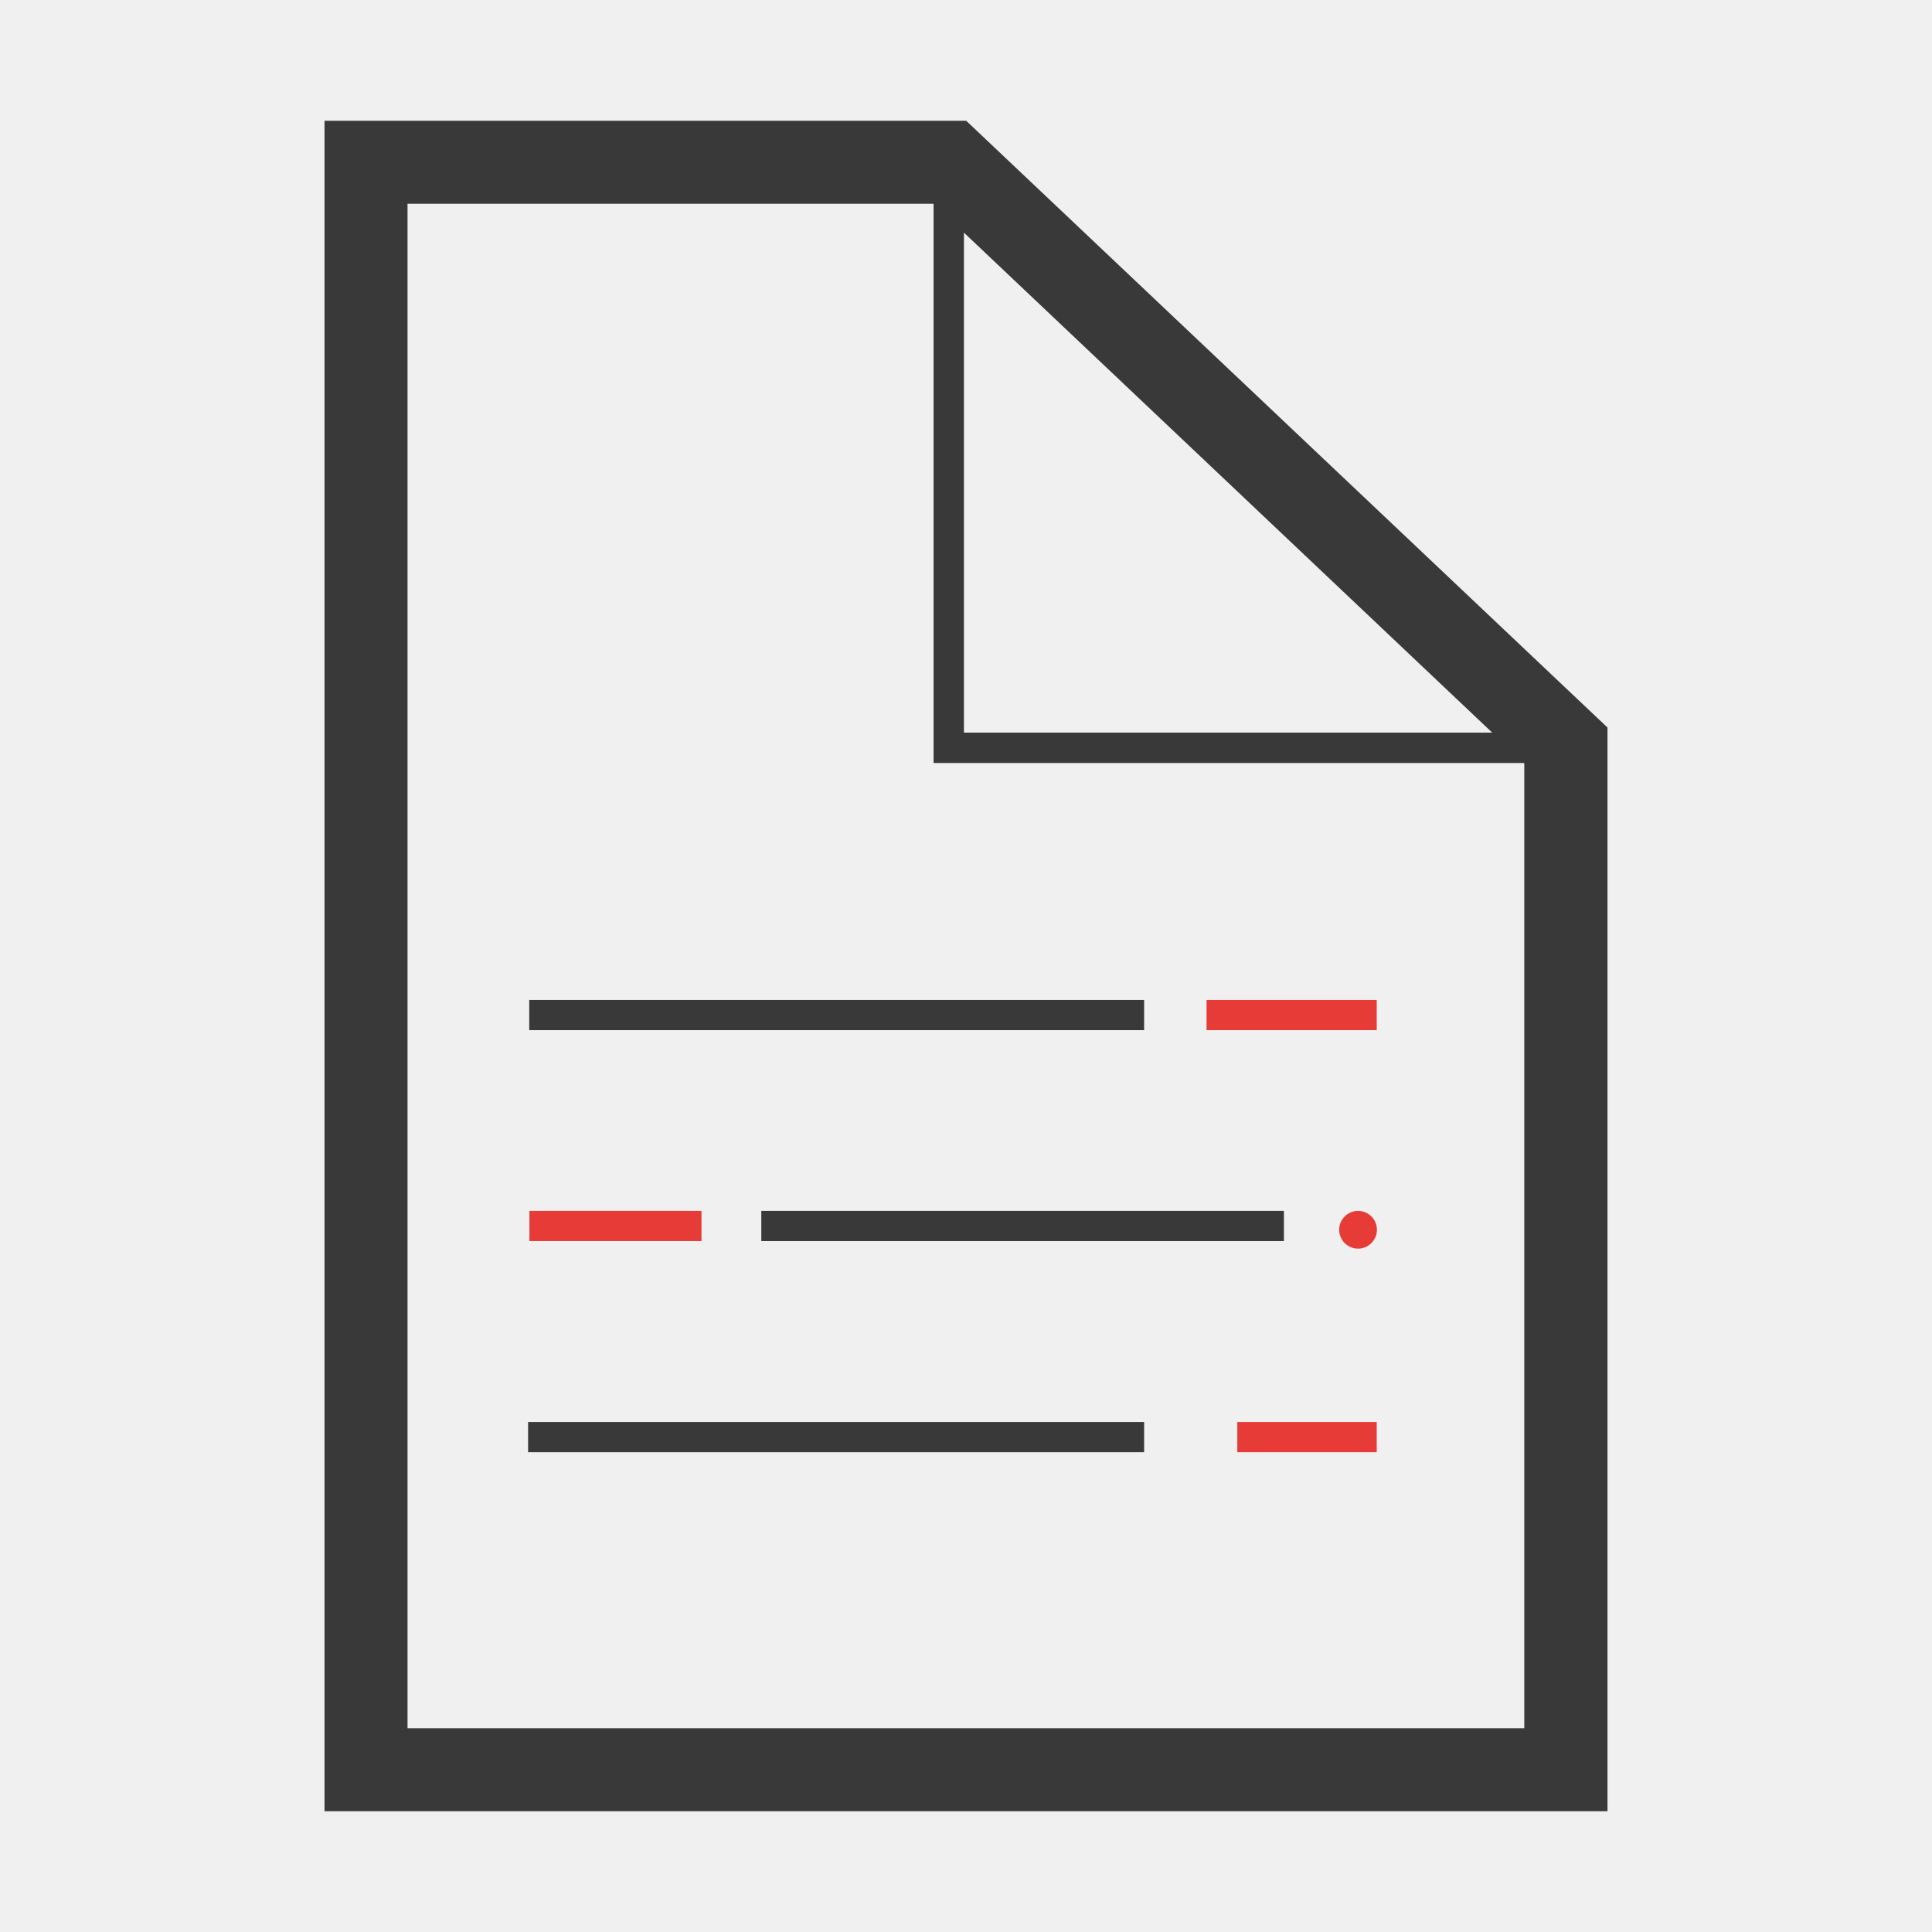
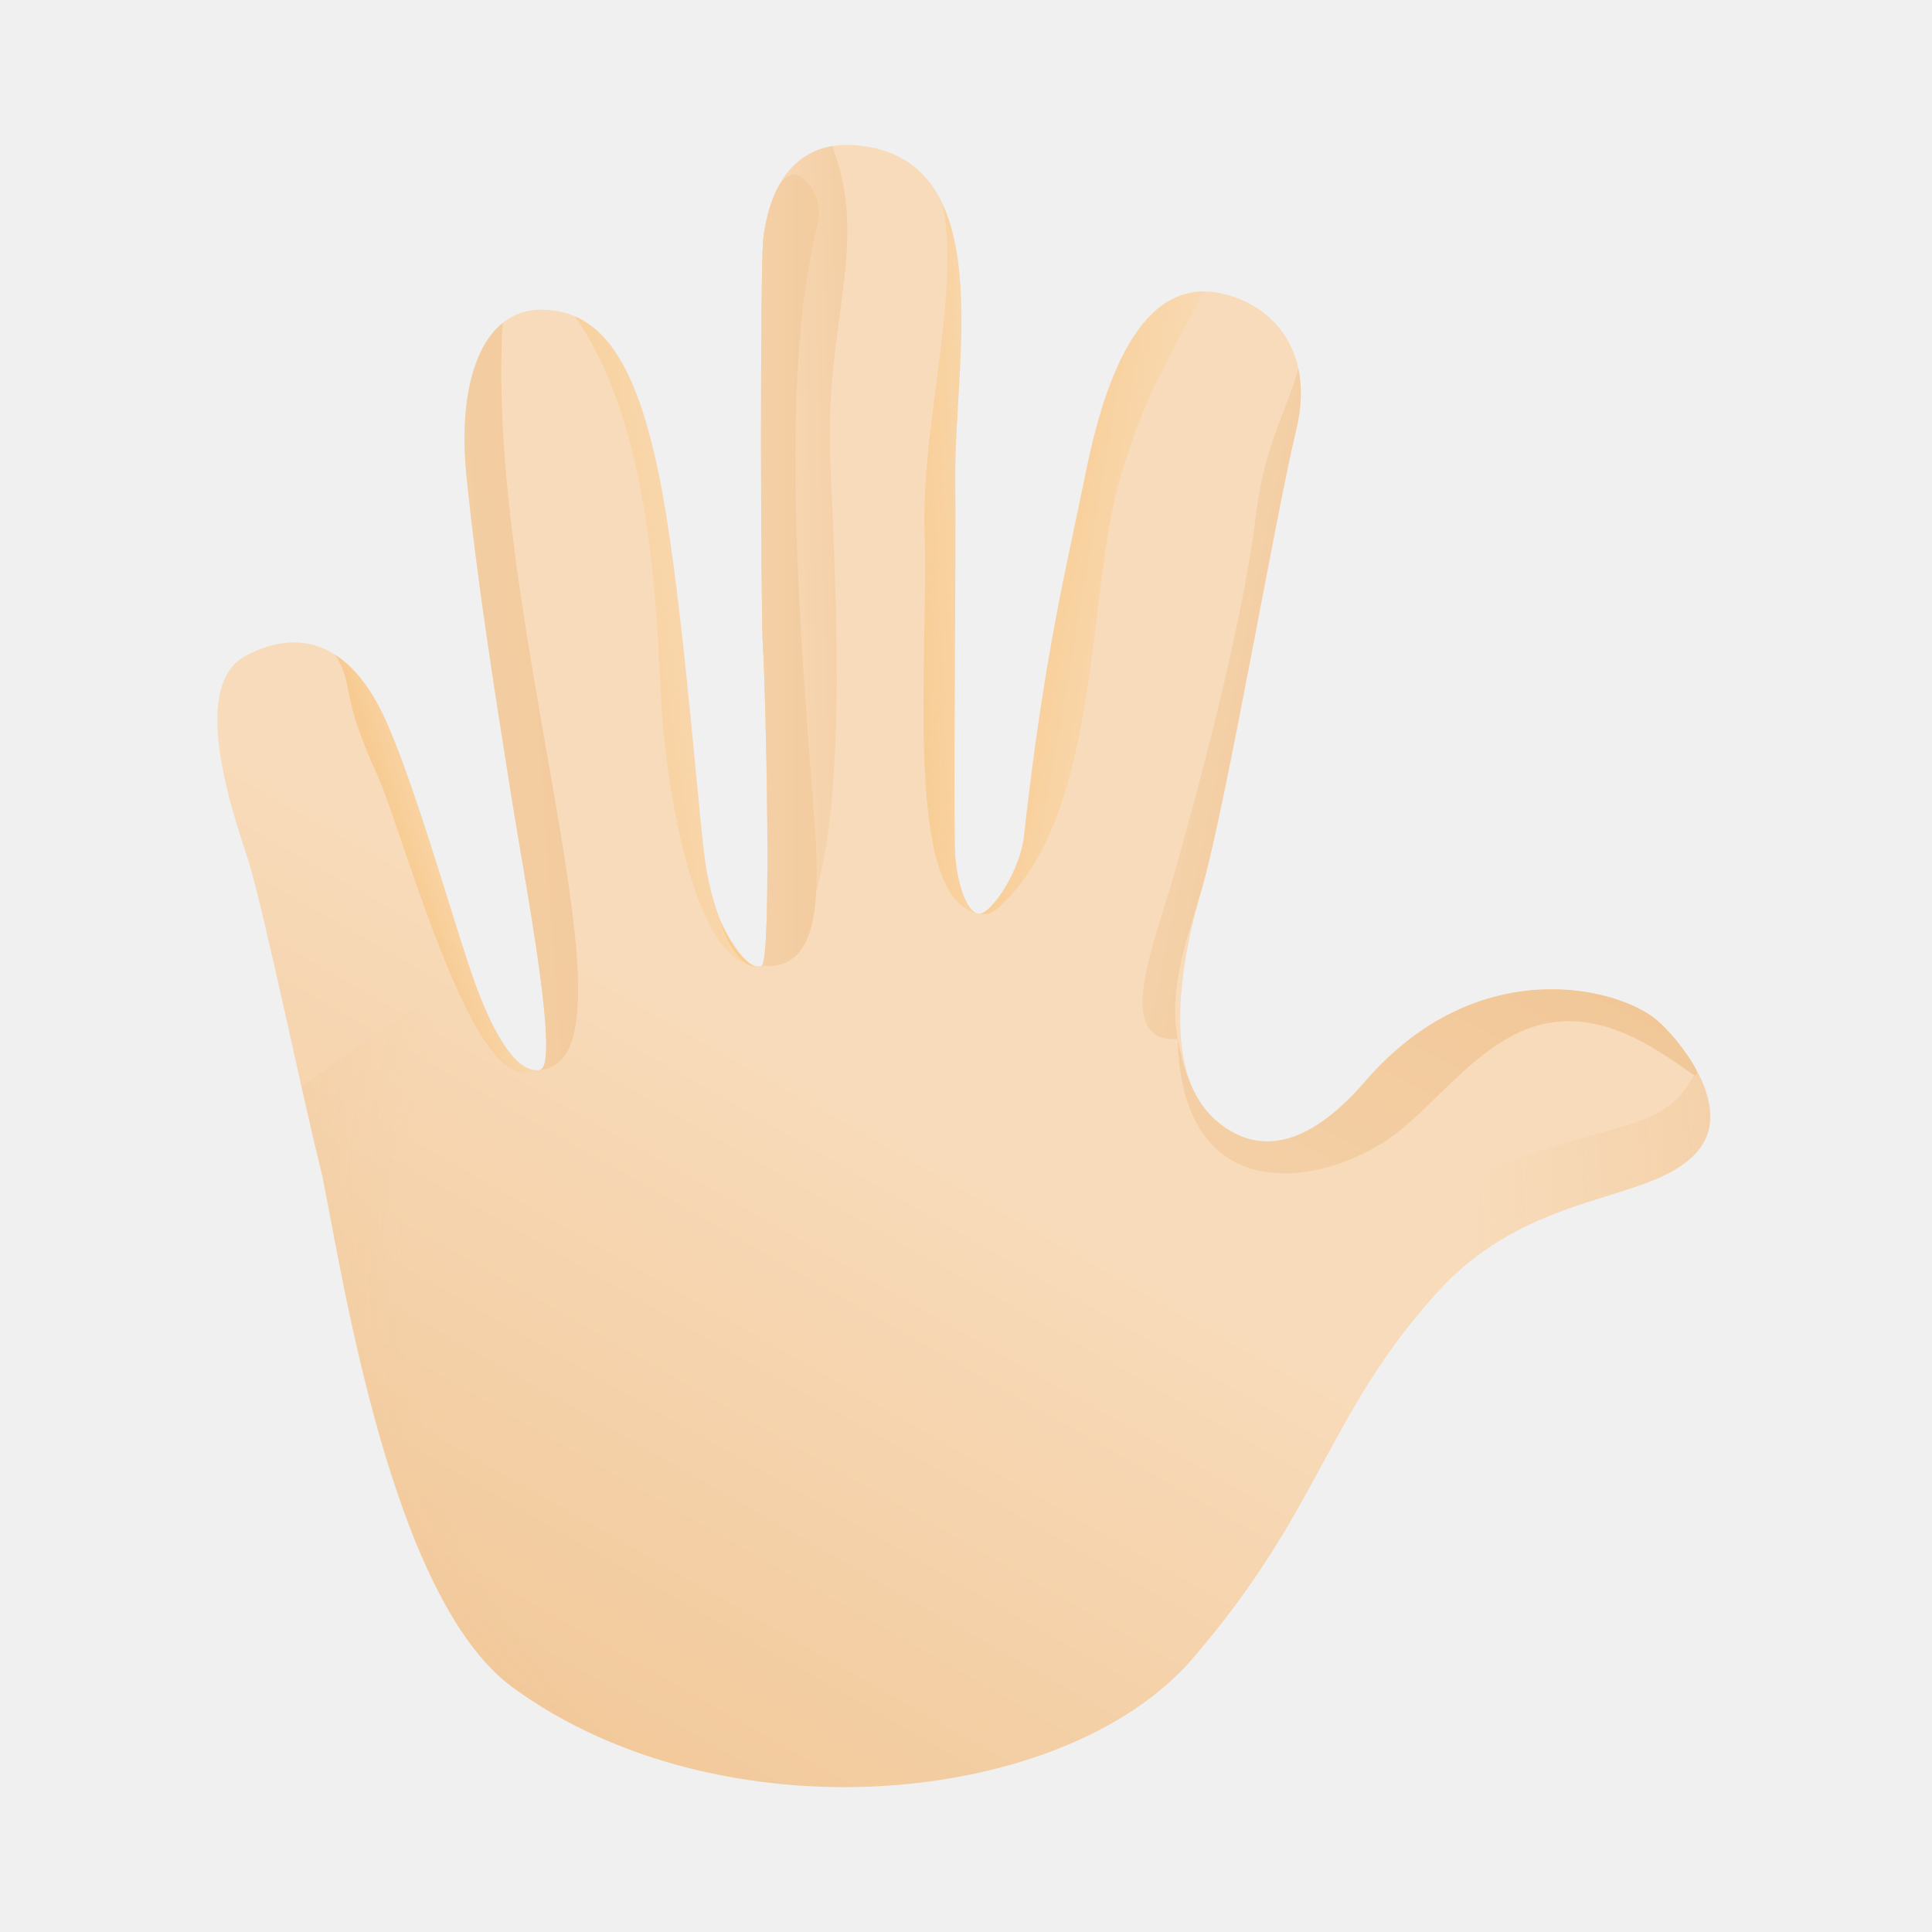
- <svg xmlns="http://www.w3.org/2000/svg" width="800px" height="800px" viewBox="0 0 1024 1024" class="icon" version="1.1">
-   <path d="M719.8 651.8m-10 0a10 10 0 1 0 20 0 10 10 0 1 0-20 0Z" fill="#E73B37" />
-   <path d="M512.1 64H172v896h680V385.6L512.1 64z m278.8 324.3h-280v-265l280 265zM808 916H216V108h278.6l0.2 0.2v296.2h312.9l0.2 0.2V916z" fill="#39393A" />
-   <path d="M280.5 530h325.9v16H280.5z" fill="#39393A" />
-   <path d="M639.5 530h90.2v16h-90.2z" fill="#E73B37" />
-   <path d="M403.5 641.8h277v16h-277z" fill="#39393A" />
-   <path d="M280.6 641.8h91.2v16h-91.2z" fill="#E73B37" />
-   <path d="M279.9 753.7h326.5v16H279.9z" fill="#39393A" />
-   <path d="M655.8 753.7h73.9v16h-73.9z" fill="#E73B37" />
+ <svg xmlns="http://www.w3.org/2000/svg" width="800px" height="800px" viewBox="0 0 80 80" fill="none">
+   <g clip-path="url(#clip0)">
+     <path d="M42.4 34.629C42.243 36.042 41.083 37.793 40.572 37.83C40.062 37.868 39.644 36.639 39.555 35.432C39.466 34.225 31.987 39.769 31.537 39.989C31.199 40.154 27.43 40.323 24.897 41.68C24.052 42.132 22.565 44.271 22.347 44.305C21.473 44.441 20.555 43.068 19.751 40.929C18.947 38.79 12.704 45.541 13.338 48.651C14.187 52.82 16.189 66.189 21.228 69.871C29.838 76.162 44.045 74.866 49.377 68.686C54.71 62.506 54.92 58.599 59.509 53.518C63.393 49.219 68.388 49.878 70.281 47.685C71.872 45.841 69.518 43.028 68.621 42.253C67.026 40.877 61.176 39.394 56.532 44.776C54.726 46.87 52.493 48.248 50.351 46.398C48.208 44.548 48.744 40.31 49.747 36.874" fill="url(#paint0_linear)" />
+     <path d="M19.751 40.928C18.947 38.789 17.388 33.084 16.047 29.99C14.706 26.896 12.658 25.841 10.174 27.155C7.69 28.469 9.852 34.232 10.29 35.656C10.96 37.836 12.503 45.339 13.338 48.651" fill="url(#paint1_linear)" />
+     <path d="M31.537 39.989C31.086 40.209 29.575 39.054 29.132 35.133C28.794 32.138 28.151 23.759 27.256 19.518C26.362 15.276 25.041 12.843 22.447 12.823C19.854 12.802 18.958 16.056 19.305 19.576C19.733 23.925 20.477 28.588 21.188 33.061C21.744 36.557 23.22 44.168 22.347 44.304" fill="url(#paint2_linear)" />
+     <path d="M49.746 36.874C50.75 33.438 52.856 21.116 53.662 17.855C54.468 14.593 52.767 12.67 50.653 12.168C48.538 11.665 46.316 12.928 44.985 19.445C44.145 23.557 43.225 27.174 42.399 34.629L46.586 38.748L49.746 36.874Z" fill="url(#paint3_linear)" />
+     <path d="M39.555 35.431C39.466 34.224 39.596 22.488 39.556 19.913C39.481 15.088 41.446 6.589 35.524 6.022C32.41 5.723 31.747 8.61 31.608 9.88C31.468 11.151 31.499 25.523 31.595 26.823C31.691 28.123 31.987 39.768 31.537 39.988" fill="url(#paint4_linear)" />
+     <path d="M31.594 26.823C31.69 28.123 31.986 39.768 31.536 39.988C35.498 39.103 34.653 25.724 34.376 19.093C34.134 13.344 36.025 10.122 34.462 6.05C32.252 6.423 31.729 8.769 31.608 9.88C31.468 11.15 31.499 25.523 31.594 26.823Z" fill="url(#paint5_linear)" />
+     <path d="M31.277 40.019C30.958 39.966 30.236 39.041 29.831 38.119C30.041 38.925 30.664 40.023 31.277 40.019Z" fill="url(#paint6_linear)" />
+     <path d="M68.4 43.367C70.157 44.406 70.277 44.812 70.244 44.3C69.742 43.384 69.029 42.606 68.62 42.253C67.025 40.877 61.176 39.394 56.532 44.776C54.725 46.869 52.493 48.247 50.35 46.398C49.506 45.669 49.018 44.449 48.767 43.022C48.767 43.022 48.766 43.022 48.766 43.023C48.934 50.435 55.271 49.057 58.042 46.753C60.813 44.449 63.241 40.317 68.4 43.367Z" fill="url(#paint7_linear)" />
+     <path d="M49.847 12.07C47.991 12.07 46.148 13.754 44.985 19.446C44.145 23.558 43.225 27.175 42.399 34.63C42.243 36.042 41.083 37.793 40.572 37.831C40.62 37.789 40.877 38.016 41.398 37.538C45.65 33.641 44.961 24.44 46.433 19.618C47.611 15.755 48.852 14.094 49.847 12.07Z" fill="url(#paint8_linear)" />
+     <path d="M31.594 26.823C31.69 28.123 31.987 39.769 31.536 39.989C33.651 40.183 34.013 37.961 33.736 34.193C33.168 26.471 32.204 15.922 33.842 9.334C33.997 8.711 33.867 8.04 33.439 7.562C32.326 6.32 31.715 8.908 31.607 9.88C31.468 11.151 31.499 25.523 31.594 26.823Z" fill="url(#paint9_linear)" />
+     <path d="M19.305 19.576C19.733 23.925 20.477 28.588 21.188 33.061C21.744 36.557 23.22 44.168 22.347 44.304C26.938 43.991 20.056 25.683 20.814 13.374C19.483 14.445 19.044 16.935 19.305 19.576Z" fill="url(#paint10_linear)" />
+     <path d="M21.413 44.354C21.76 44.445 21.992 44.423 22.138 44.321C21.376 44.34 20.488 42.89 19.751 40.927C18.947 38.788 17.388 33.084 16.047 29.99C15.458 28.63 14.732 27.665 13.893 27.121C14.736 28.575 14.001 28.552 15.666 32.19C16.556 34.138 19.154 43.763 21.413 44.354Z" fill="url(#paint11_linear)" />
+     <path d="M27.387 29.154C27.594 32.789 28.768 39.629 31.142 39.98C30.596 39.761 29.476 38.183 29.131 35.133C28.793 32.138 28.15 23.759 27.256 19.517C26.531 16.083 25.527 13.834 23.794 13.092C27.075 17.671 27.191 25.715 27.387 29.154Z" fill="url(#paint12_linear)" />
+     <path d="M38.286 21.99C38.457 27.438 37.401 37.037 40.414 37.798C39.977 37.606 39.635 36.511 39.556 35.431C39.467 34.224 39.597 22.488 39.557 19.913C39.505 16.57 40.431 11.465 39.036 8.454C39.775 12.264 38.147 17.576 38.286 21.99Z" fill="url(#paint13_linear)" />
+     <path d="M48.766 43.023C48.767 43.023 48.767 43.023 48.767 43.023C48.383 40.83 49.139 38.955 49.747 36.874C50.75 33.438 52.857 21.116 53.662 17.854C53.907 16.86 53.919 15.992 53.758 15.248C53.393 16.76 52.361 18.343 52.003 21.343C51.429 26.158 49.339 33.631 48.622 36.198C47.905 38.766 45.999 43.227 48.766 43.023Z" fill="url(#paint14_linear)" />
+     <path d="M52.415 56.225C42.074 68.209 32.086 65.677 28.68 63.781C25.274 61.884 22.915 56.831 21.333 48.879L18.777 40.728C18.045 41.172 15.28 42.971 12.484 44.996C12.802 46.407 13.099 47.702 13.338 48.65C14.188 52.819 16.19 66.189 21.228 69.87C29.839 76.161 44.045 74.865 49.378 68.685C54.71 62.505 54.92 58.598 59.509 53.518C63.393 49.218 68.389 49.877 70.281 47.684C71.146 46.682 70.843 45.395 70.244 44.303C68.269 48.73 62.754 44.243 52.415 56.225Z" fill="url(#paint15_radial)" />
+   </g>
+   <defs>
+     <linearGradient id="paint0_linear" x1="22.906" y1="80.529" x2="40.877" y2="48.966" gradientUnits="userSpaceOnUse">
+       <stop offset="0.001" stop-color="#F0C492" />
+       <stop offset="1" stop-color="#F8DBBA" />
+     </linearGradient>
+     <linearGradient id="paint1_linear" x1="-3.209" y1="65.661" x2="14.762" y2="34.097" gradientUnits="userSpaceOnUse">
+       <stop offset="0.001" stop-color="#F0C492" />
+       <stop offset="1" stop-color="#F8DBBA" />
+     </linearGradient>
+     <linearGradient id="paint2_linear" x1="2.132" y1="68.7" x2="20.103" y2="37.137" gradientUnits="userSpaceOnUse">
+       <stop offset="0.001" stop-color="#F0C492" />
+       <stop offset="1" stop-color="#F8DBBA" />
+     </linearGradient>
+     <linearGradient id="paint3_linear" x1="18.409" y1="77.967" x2="36.379" y2="46.404" gradientUnits="userSpaceOnUse">
+       <stop offset="0.001" stop-color="#F0C492" />
+       <stop offset="1" stop-color="#F8DBBA" />
+     </linearGradient>
+     <linearGradient id="paint4_linear" x1="7.367" y1="71.681" x2="25.337" y2="40.117" gradientUnits="userSpaceOnUse">
+       <stop offset="0.001" stop-color="#F0C492" />
+       <stop offset="1" stop-color="#F8DBBA" />
+     </linearGradient>
+     <linearGradient id="paint5_linear" x1="39.561" y1="22.845" x2="30.862" y2="23.076" gradientUnits="userSpaceOnUse">
+       <stop offset="0.001" stop-color="#F0C492" />
+       <stop offset="1" stop-color="#F8DBBA" />
+     </linearGradient>
+     <linearGradient id="paint6_linear" x1="38.224" y1="39.69" x2="16.669" y2="37.947" gradientUnits="userSpaceOnUse">
+       <stop stop-color="#FFBC47" stop-opacity="0" />
+       <stop offset="1" stop-color="#FFA754" />
+     </linearGradient>
+     <linearGradient id="paint7_linear" x1="64.57" y1="33.92" x2="46.947" y2="68.131" gradientUnits="userSpaceOnUse">
+       <stop offset="0.001" stop-color="#F0C492" />
+       <stop offset="1" stop-color="#F8DBBA" />
+     </linearGradient>
+     <linearGradient id="paint8_linear" x1="48.833" y1="25.575" x2="28.789" y2="22.119" gradientUnits="userSpaceOnUse">
+       <stop stop-color="#FFBC47" stop-opacity="0" />
+       <stop offset="1" stop-color="#E68E43" />
+     </linearGradient>
+     <linearGradient id="paint9_linear" x1="37.873" y1="23.616" x2="25.717" y2="23.616" gradientUnits="userSpaceOnUse">
+       <stop offset="0.001" stop-color="#F0C492" />
+       <stop offset="1" stop-color="#F8DBBA" />
+     </linearGradient>
+     <linearGradient id="paint10_linear" x1="30.017" y1="28.289" x2="6.172" y2="29.844" gradientUnits="userSpaceOnUse">
+       <stop offset="0.001" stop-color="#F0C492" />
+       <stop offset="1" stop-color="#F8DBBA" />
+     </linearGradient>
+     <linearGradient id="paint11_linear" x1="20.013" y1="35.122" x2="10.683" y2="37.973" gradientUnits="userSpaceOnUse">
+       <stop stop-color="#FFBC47" stop-opacity="0" />
+       <stop offset="1" stop-color="#E68E43" />
+     </linearGradient>
+     <linearGradient id="paint12_linear" x1="31.13" y1="25.974" x2="9.185" y2="29.344" gradientUnits="userSpaceOnUse">
+       <stop stop-color="#FFBC47" stop-opacity="0" />
+       <stop offset="1" stop-color="#E68E43" />
+     </linearGradient>
+     <linearGradient id="paint13_linear" x1="42.911" y1="22.975" x2="26.495" y2="23.753" gradientUnits="userSpaceOnUse">
+       <stop stop-color="#FFBC47" stop-opacity="0" />
+       <stop offset="1" stop-color="#E68E43" />
+     </linearGradient>
+     <linearGradient id="paint14_linear" x1="58.175" y1="30.593" x2="43.833" y2="27.655" gradientUnits="userSpaceOnUse">
+       <stop offset="0.001" stop-color="#F0C492" />
+       <stop offset="1" stop-color="#F8DBBA" />
+     </linearGradient>
+     <radialGradient id="paint15_radial" cx="0" cy="0" r="1" gradientUnits="userSpaceOnUse" gradientTransform="translate(38.8841 51.1424) rotate(87.0101) scale(62.3441 54.2034)">
+       <stop offset="0.411" stop-color="#F0C492" stop-opacity="0" />
+       <stop offset="1" stop-color="#E6AF74" />
+     </radialGradient>
+     <clipPath id="clip0">
+       <rect width="61.819" height="68" fill="white" transform="translate(9 6)" />
+     </clipPath>
+   </defs>
</svg>
